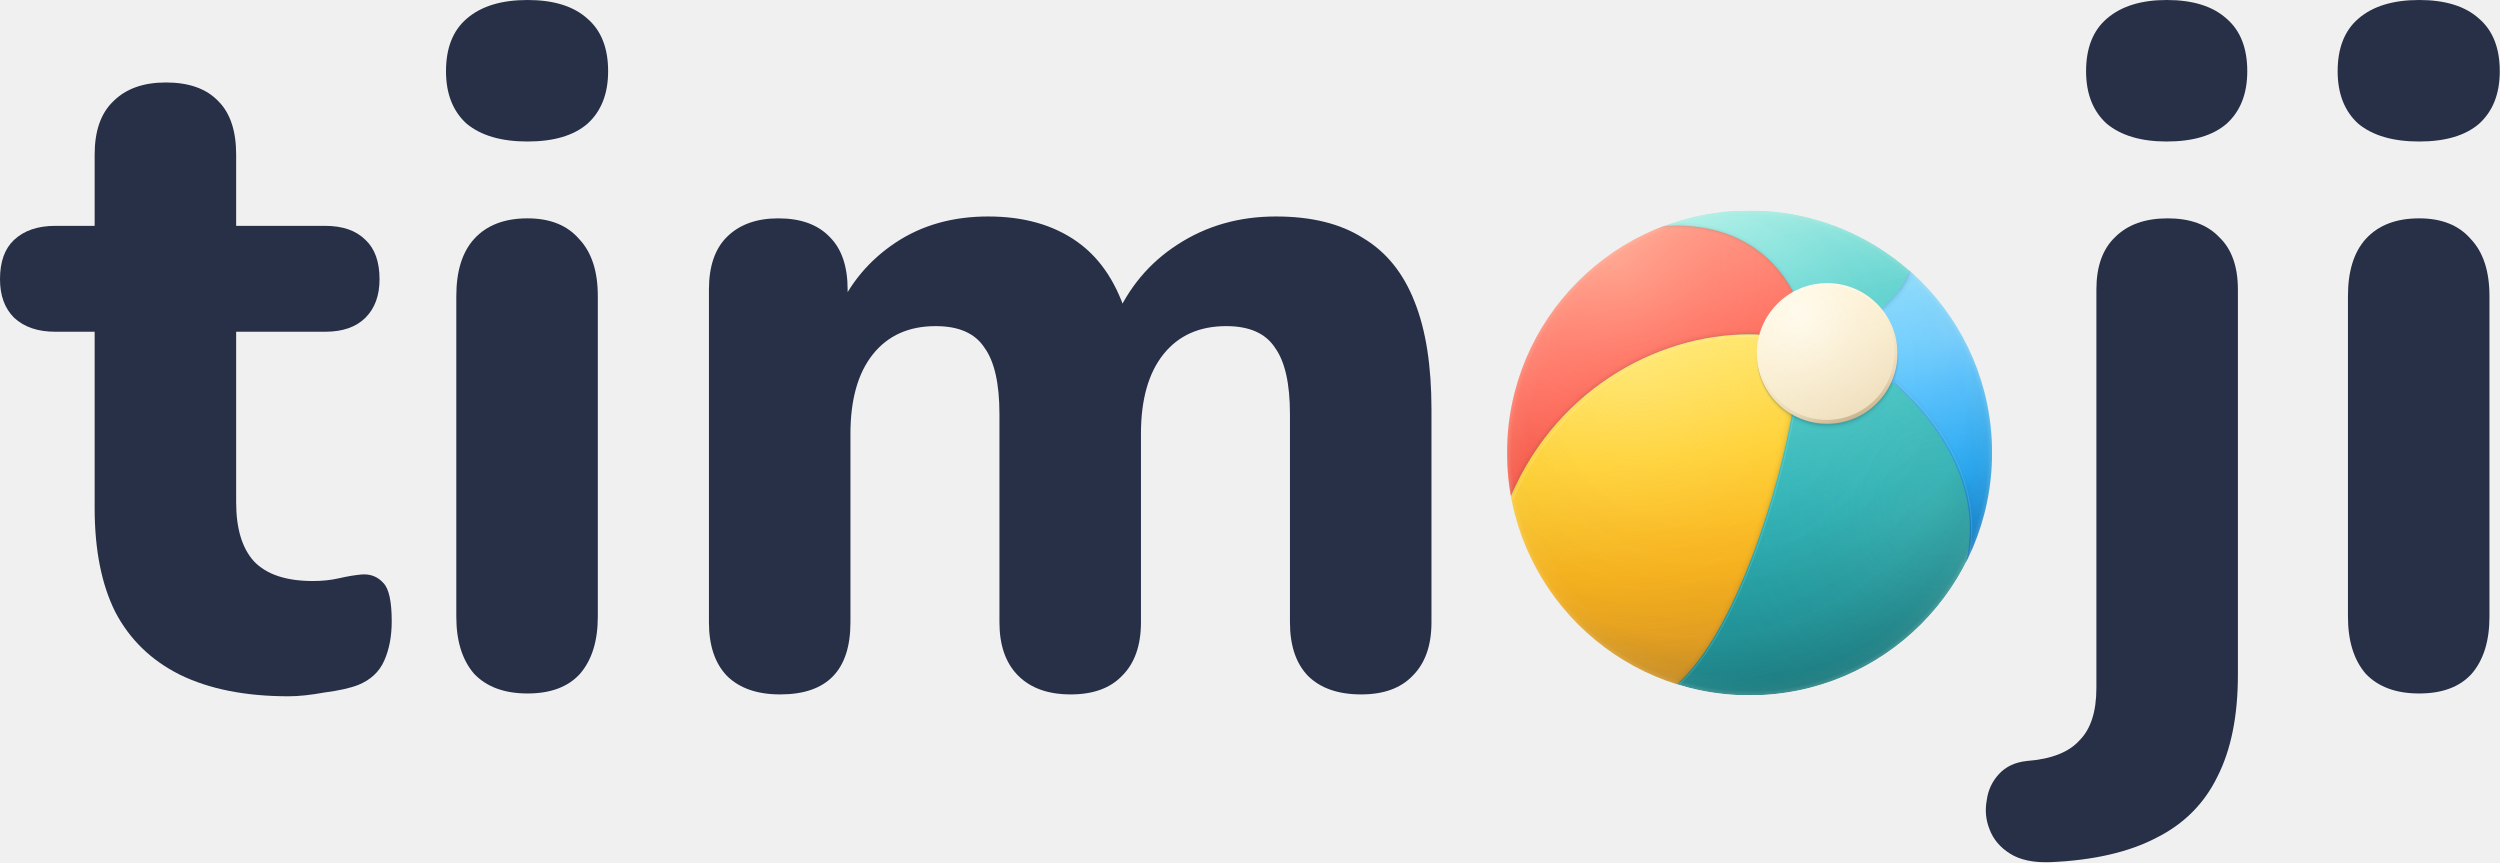
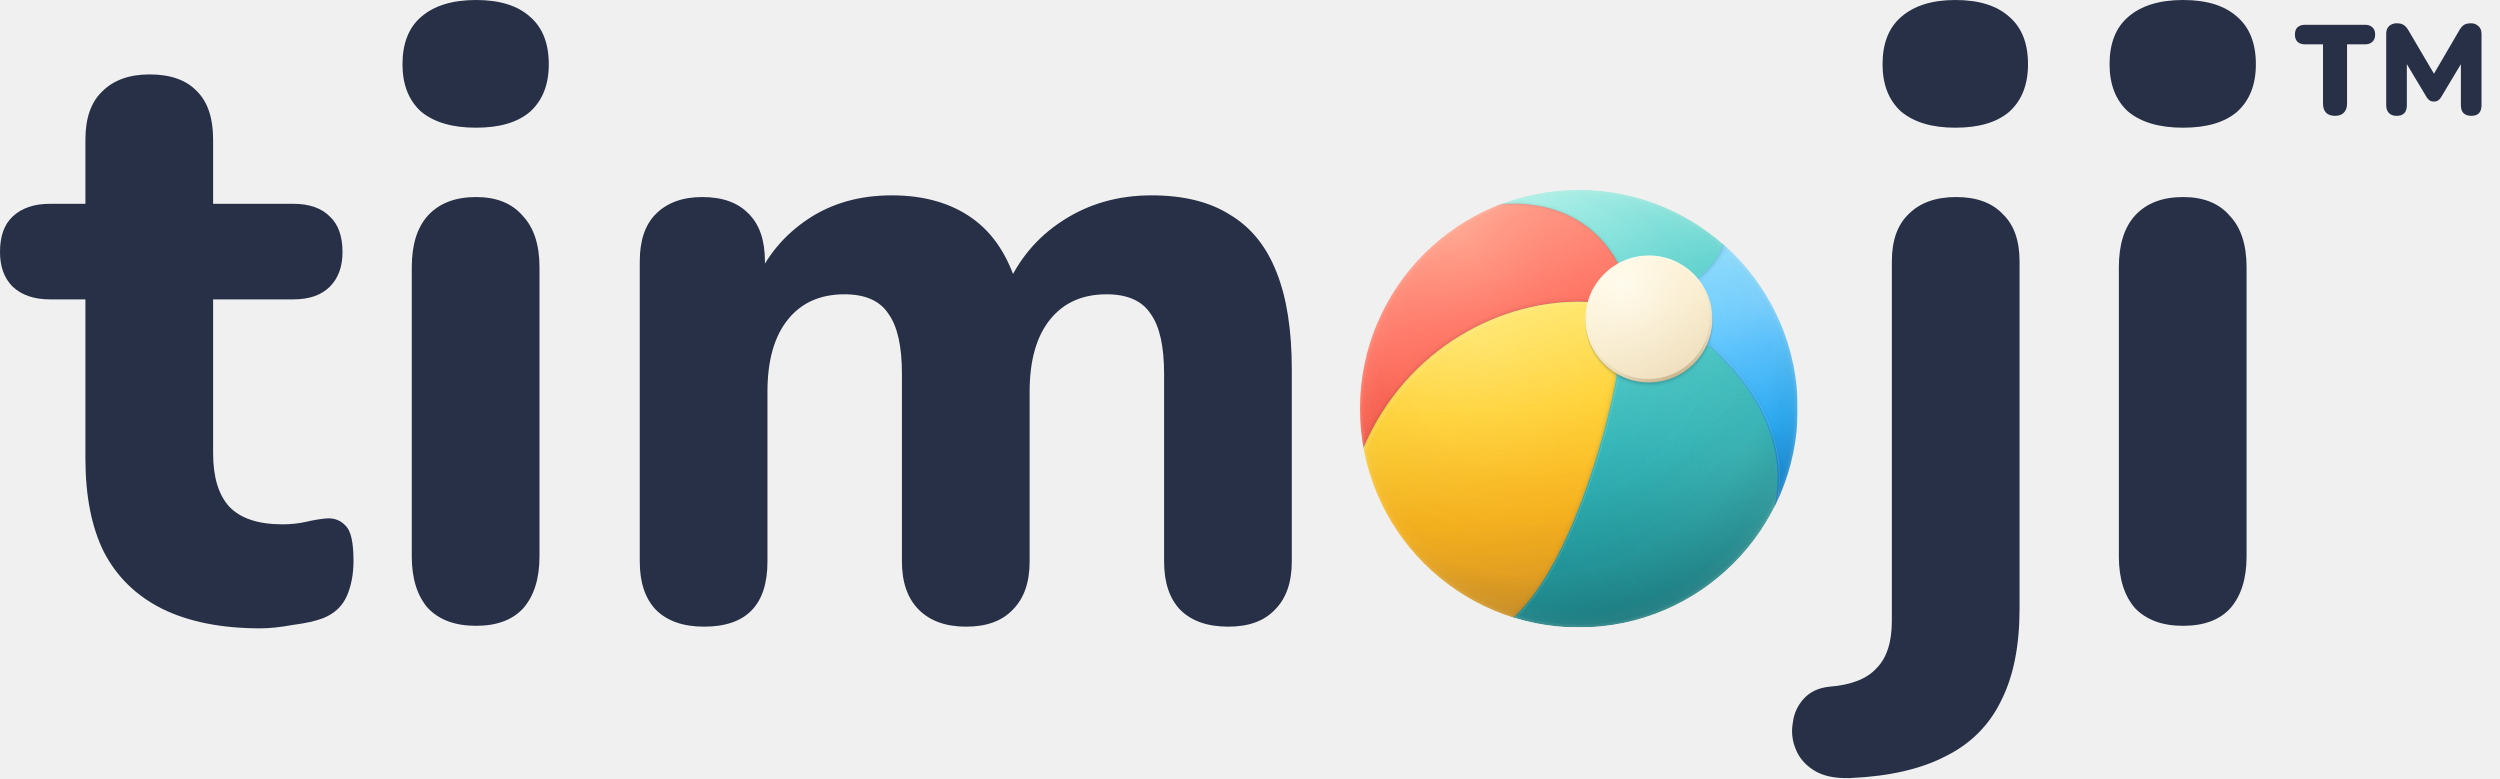
- <svg xmlns="http://www.w3.org/2000/svg" width="2969" height="1024" viewBox="0 0 2969 1024" fill="none">
-   <g clip-path="url(#clip0_1213_182)">
-     <path d="M2873.01 823.571C2845.56 823.571 2824.41 815.78 2809.57 800.199C2795.48 783.876 2788.43 761.246 2788.43 732.31V351.687C2788.43 322.009 2795.48 299.379 2809.57 283.798C2824.41 267.475 2845.56 259.314 2873.01 259.314C2899.72 259.314 2920.13 267.475 2934.22 283.798C2949.06 299.379 2956.48 322.009 2956.48 351.687V732.31C2956.48 761.246 2949.43 783.876 2935.34 800.199C2921.24 815.78 2900.46 823.571 2873.01 823.571ZM2873.01 168.053C2841.85 168.053 2817.74 161.004 2800.67 146.907C2784.35 132.068 2776.19 111.293 2776.19 84.583C2776.19 57.131 2784.35 36.356 2800.67 22.259C2817.74 7.42 2841.85 0 2873.01 0C2904.17 0 2927.92 7.42 2944.24 22.259C2960.56 36.356 2968.72 57.131 2968.72 84.583C2968.72 111.293 2960.56 132.068 2944.24 146.907C2927.92 161.004 2904.17 168.053 2873.01 168.053Z" fill="#273047" />
-     <path d="M2435.14 1023.9C2415.11 1024.64 2399.16 1021.3 2387.29 1013.88C2375.42 1006.46 2367.25 996.818 2362.8 984.946C2358.35 973.817 2357.24 962.317 2359.46 950.445C2360.95 938.574 2365.77 928.187 2373.93 919.283C2382.09 910.38 2393.22 905.186 2407.32 903.702C2436.26 901.476 2457.03 893.315 2469.64 879.218C2483 865.862 2489.68 845.088 2489.68 816.893V343.896C2489.68 316.444 2497.1 295.669 2511.94 281.572C2526.77 266.733 2547.55 259.314 2574.26 259.314C2600.97 259.314 2621.37 266.733 2635.47 281.572C2650.31 295.669 2657.73 316.444 2657.73 343.896V801.312C2657.73 850.281 2649.57 890.718 2633.25 922.622C2617.66 954.526 2593.55 978.64 2560.9 994.963C2528.26 1012.03 2486.34 1021.67 2435.14 1023.9ZM2573.15 168.053C2542.73 168.053 2518.98 161.004 2501.92 146.907C2485.6 132.068 2477.43 111.293 2477.43 84.583C2477.43 57.131 2485.6 36.356 2501.92 22.259C2518.98 7.42 2542.73 0 2573.15 0C2604.31 0 2628.05 7.42 2644.37 22.259C2660.7 36.356 2668.86 57.131 2668.86 84.583C2668.86 111.293 2660.7 132.068 2644.37 146.907C2628.05 161.004 2604.31 168.053 2573.15 168.053Z" fill="#273047" />
-     <path d="M926.517 824.685C899.065 824.685 877.919 817.265 863.08 802.426C848.983 787.587 841.934 766.441 841.934 738.989V343.897C841.934 316.445 848.983 295.67 863.08 281.573C877.919 266.734 898.323 259.314 924.292 259.314C951.002 259.314 971.406 266.734 985.503 281.573C999.6 295.67 1006.65 316.445 1006.65 343.897V415.125L994.406 370.608C1009.25 336.478 1032.25 309.025 1063.41 288.251C1094.57 267.476 1131.3 257.088 1173.59 257.088C1215.88 257.088 1251.12 267.105 1279.32 287.138C1307.51 307.17 1327.54 337.962 1339.42 379.511H1323.83C1340.16 341.671 1365.01 311.993 1398.4 290.476C1432.53 268.218 1471.48 257.088 1515.26 257.088C1557.55 257.088 1592.05 265.621 1618.76 282.686C1646.21 299.009 1666.62 324.235 1679.97 358.365C1693.33 391.753 1700.01 434.416 1700.01 486.353V738.989C1700.01 766.441 1692.59 787.587 1677.75 802.426C1663.65 817.265 1643.25 824.685 1616.54 824.685C1589.08 824.685 1567.94 817.265 1553.1 802.426C1539 787.587 1531.95 766.441 1531.95 738.989V491.917C1531.95 455.561 1526.02 429.222 1514.15 412.899C1503.02 395.834 1483.73 387.302 1456.27 387.302C1424.37 387.302 1399.51 398.431 1381.71 420.69C1363.9 442.948 1355 474.481 1355 515.289V738.989C1355 766.441 1347.58 787.587 1332.74 802.426C1318.64 817.265 1298.24 824.685 1271.53 824.685C1244.82 824.685 1224.04 817.265 1209.2 802.426C1194.36 787.587 1186.94 766.441 1186.94 738.989V491.917C1186.94 455.561 1181.01 429.222 1169.14 412.899C1158.01 395.834 1138.72 387.302 1111.26 387.302C1079.36 387.302 1054.5 398.431 1036.7 420.69C1018.89 442.948 1009.99 474.481 1009.99 515.289V738.989C1009.99 796.119 982.164 824.685 926.517 824.685Z" fill="#273047" />
-     <path d="M626.494 823.571C599.042 823.571 577.896 815.78 563.057 800.199C548.96 783.876 541.911 761.246 541.911 732.31V351.687C541.911 322.009 548.96 299.379 563.057 283.798C577.896 267.475 599.042 259.314 626.494 259.314C653.205 259.314 673.608 267.475 687.706 283.798C702.545 299.379 709.964 322.009 709.964 351.687V732.31C709.964 761.246 702.916 783.876 688.819 800.199C674.721 815.78 653.947 823.571 626.494 823.571ZM626.494 168.053C595.332 168.053 571.219 161.004 554.154 146.907C537.831 132.068 529.669 111.293 529.669 84.583C529.669 57.131 537.831 36.356 554.154 22.259C571.219 7.42 595.332 0 626.494 0C657.656 0 681.399 7.42 697.722 22.259C714.045 36.356 722.207 57.131 722.207 84.583C722.207 111.293 714.045 132.068 697.722 146.907C681.399 161.004 657.656 168.053 626.494 168.053Z" fill="#273047" />
-     <path d="M342.784 826.909C291.589 826.909 248.555 818.377 213.683 801.312C179.553 784.247 153.956 759.391 136.891 726.745C120.568 694.099 112.406 652.921 112.406 603.21V393.978H65.663C44.888 393.978 28.565 388.413 16.694 377.284C5.565 366.155 0 350.945 0 331.654C0 310.879 5.565 295.298 16.694 284.911C28.565 273.781 44.888 268.217 65.663 268.217H112.406V183.634C112.406 155.439 119.826 134.294 134.665 120.196C149.504 105.357 170.279 97.938 196.989 97.938C224.442 97.938 245.216 105.357 259.314 120.196C273.411 134.294 280.459 155.439 280.459 183.634V268.217H386.188C406.963 268.217 422.915 273.781 434.044 284.911C445.173 295.298 450.738 310.879 450.738 331.654C450.738 350.945 445.173 366.155 434.044 377.284C422.915 388.413 406.963 393.978 386.188 393.978H280.459V596.532C280.459 627.694 287.508 651.066 301.605 666.647C316.444 682.228 339.816 690.018 371.72 690.018C382.849 690.018 393.237 688.906 402.882 686.68C412.527 684.454 421.431 682.97 429.592 682.228C439.98 681.486 448.512 684.825 455.19 692.244C461.867 698.922 465.206 714.132 465.206 737.875C465.206 755.681 462.238 771.262 456.303 784.618C450.367 797.973 439.98 807.618 425.141 813.554C415.495 817.264 402.14 820.232 385.075 822.457C368.752 825.425 354.655 826.909 342.784 826.909Z" fill="#273047" />
-     <g clip-path="url(#clip1_1213_182)">
-       <mask id="mask0_1213_182" style="mask-type:luminance" maskUnits="userSpaceOnUse" x="1789" y="249" width="577" height="577">
-         <path d="M2077.77 825.811C2236.83 825.811 2365.77 696.869 2365.77 537.811C2365.77 378.753 2236.83 249.811 2077.77 249.811C1918.71 249.811 1789.77 378.753 1789.77 537.811C1789.77 696.869 1918.71 825.811 2077.77 825.811Z" fill="white" />
+ <svg xmlns="http://www.w3.org/2000/svg" width="658" height="205" viewBox="0 0 658 205" fill="none">
+   <g clip-path="url(#clip0_1698_200531)">
+     <path d="M574.602 164.714C569.112 164.714 564.883 163.156 561.915 160.04C559.095 156.775 557.686 152.249 557.686 146.462V70.337C557.686 64.402 559.095 59.876 561.915 56.76C564.883 53.495 569.112 51.863 574.602 51.863C579.944 51.863 584.025 53.495 586.845 56.76C589.812 59.876 591.296 64.402 591.296 70.337V146.462C591.296 152.249 589.887 156.775 587.067 160.04C584.248 163.156 580.093 164.714 574.602 164.714ZM574.602 33.611C568.37 33.611 563.547 32.201 560.134 29.381C556.87 26.414 555.237 22.259 555.237 16.916C555.237 11.426 556.87 7.271 560.134 4.452C563.547 1.484 568.37 -5.34058e-05 574.602 -5.34058e-05C580.835 -5.34058e-05 585.583 1.484 588.848 4.452C592.112 7.271 593.745 11.426 593.745 16.916C593.745 22.259 592.112 26.414 588.848 29.381C585.583 32.201 580.835 33.611 574.602 33.611Z" fill="#273047" />
+     <path d="M487.029 204.78C483.022 204.928 479.832 204.26 477.457 202.776C475.083 201.293 473.451 199.363 472.561 196.989C471.67 194.763 471.448 192.463 471.893 190.089C472.19 187.715 473.154 185.637 474.786 183.857C476.419 182.076 478.645 181.037 481.464 180.74C487.251 180.295 491.406 178.663 493.929 175.843C496.6 173.172 497.935 169.017 497.935 163.379V68.779C497.935 63.289 499.419 59.134 502.387 56.314C505.355 53.347 509.51 51.863 514.852 51.863C520.194 51.863 524.275 53.347 527.094 56.314C530.062 59.134 531.546 63.289 531.546 68.779V160.262C531.546 170.056 529.914 178.144 526.649 184.524C523.533 190.905 518.71 195.728 512.181 198.992C505.652 202.405 497.268 204.335 487.029 204.78ZM514.629 33.611C508.545 33.611 503.797 32.201 500.384 29.381C497.119 26.414 495.487 22.259 495.487 16.916C495.487 11.426 497.119 7.271 500.384 4.452C503.797 1.484 508.545 -5.34058e-05 514.629 -5.34058e-05C520.862 -5.34058e-05 525.61 1.484 528.875 4.452C532.14 7.271 533.772 11.426 533.772 16.916C533.772 22.259 532.14 26.414 528.875 29.381C525.61 32.201 520.862 33.611 514.629 33.611Z" fill="#273047" />
+     <path d="M185.303 164.937C179.813 164.937 175.584 163.453 172.616 160.485C169.797 157.517 168.387 153.288 168.387 147.798V68.779C168.387 63.289 169.797 59.134 172.616 56.315C175.584 53.347 179.665 51.863 184.858 51.863C190.2 51.863 194.281 53.347 197.101 56.315C199.92 59.134 201.33 63.289 201.33 68.779V83.025L198.881 74.121C201.849 67.296 206.449 61.805 212.682 57.65C218.914 53.495 226.259 51.418 234.718 51.418C243.176 51.418 250.225 53.421 255.863 57.428C261.502 61.434 265.509 67.592 267.883 75.902H264.767C268.032 68.334 273.003 62.399 279.68 58.095C286.506 53.644 294.297 51.418 303.052 51.418C311.51 51.418 318.41 53.124 323.752 56.537C329.243 59.802 333.324 64.847 335.995 71.673C338.666 78.351 340.001 86.883 340.001 97.27V147.798C340.001 153.288 338.517 157.517 335.549 160.485C332.73 163.453 328.649 164.937 323.307 164.937C317.817 164.937 313.588 163.453 310.62 160.485C307.8 157.517 306.391 153.288 306.391 147.798V98.383C306.391 91.112 305.204 85.844 302.829 82.58C300.603 79.167 296.745 77.46 291.255 77.46C284.874 77.46 279.903 79.686 276.341 84.138C272.78 88.59 270.999 94.896 270.999 103.058V147.798C270.999 153.288 269.515 157.517 266.548 160.485C263.728 163.453 259.647 164.937 254.305 164.937C248.963 164.937 244.808 163.453 241.84 160.485C238.873 157.517 237.389 153.288 237.389 147.798V98.383C237.389 91.112 236.202 85.844 233.827 82.58C231.602 79.167 227.743 77.46 222.253 77.46C215.872 77.46 210.901 79.686 207.34 84.138C203.778 88.59 201.997 94.896 201.997 103.058V147.798C201.997 159.224 196.433 164.937 185.303 164.937Z" fill="#273047" />
+     <path d="M125.299 164.714C119.808 164.714 115.579 163.156 112.611 160.04C109.792 156.775 108.382 152.249 108.382 146.462V70.337C108.382 64.402 109.792 59.876 112.611 56.76C115.579 53.495 119.808 51.863 125.299 51.863C130.641 51.863 134.722 53.495 137.541 56.76C140.509 59.876 141.993 64.402 141.993 70.337V146.462C141.993 152.249 140.583 156.775 137.764 160.04C134.944 163.156 130.789 164.714 125.299 164.714ZM125.299 33.611C119.066 33.611 114.244 32.201 110.831 29.381C107.566 26.414 105.934 22.259 105.934 16.916C105.934 11.426 107.566 7.271 110.831 4.452C114.244 1.484 119.066 -5.34058e-05 125.299 -5.34058e-05C131.531 -5.34058e-05 136.28 1.484 139.544 4.452C142.809 7.271 144.441 11.426 144.441 16.916C144.441 22.259 142.809 26.414 139.544 29.381C136.28 32.201 131.531 33.611 125.299 33.611Z" fill="#273047" />
+     <path d="M68.557 165.382C58.318 165.382 49.711 163.675 42.737 160.262C35.911 156.849 30.791 151.878 27.378 145.349C24.114 138.82 22.481 130.584 22.481 120.642V78.796H13.133C8.978 78.796 5.713 77.683 3.339 75.457C1.113 73.231 0 70.189 0 66.331C0 62.176 1.113 59.059 3.339 56.982C5.713 54.756 8.978 53.643 13.133 53.643H22.481V36.727C22.481 31.088 23.965 26.859 26.933 24.039C29.901 21.071 34.056 19.587 39.398 19.587C44.888 19.587 49.043 21.071 51.863 24.039C54.682 26.859 56.092 31.088 56.092 36.727V53.643H77.238C81.392 53.643 84.583 54.756 86.809 56.982C89.035 59.059 90.148 62.176 90.148 66.331C90.148 70.189 89.035 73.231 86.809 75.457C84.583 77.683 81.392 78.796 77.238 78.796H56.092V119.306C56.092 125.539 57.502 130.213 60.321 133.329C63.289 136.446 67.963 138.004 74.344 138.004C76.57 138.004 78.647 137.781 80.576 137.336C82.505 136.891 84.286 136.594 85.918 136.446C87.996 136.297 89.702 136.965 91.038 138.449C92.374 139.784 93.041 142.826 93.041 147.575C93.041 151.136 92.448 154.252 91.26 156.923C90.073 159.595 87.996 161.524 85.028 162.711C83.099 163.453 80.428 164.046 77.015 164.491C73.75 165.085 70.931 165.382 68.557 165.382Z" fill="#273047" />
+     <g clip-path="url(#clip1_1698_200531)">
+       <mask id="mask0_1698_200531" style="mask-type:luminance" maskUnits="userSpaceOnUse" x="357" y="49" width="117" height="117">
+         <path d="M415.554 165.162C447.366 165.162 473.154 139.374 473.154 107.562C473.154 75.751 447.366 49.962 415.554 49.962C383.743 49.962 357.954 75.751 357.954 107.562C357.954 139.374 383.743 165.162 415.554 165.162Z" fill="white" />
      </mask>
-       <g mask="url(#mask0_1213_182)">
-         <path d="M2077.77 825.811C2236.83 825.811 2365.77 696.869 2365.77 537.811C2365.77 378.753 2236.83 249.811 2077.77 249.811C1918.71 249.811 1789.77 378.753 1789.77 537.811C1789.77 696.869 1918.71 825.811 2077.77 825.811Z" fill="url(#paint0_linear_1213_182)" />
-         <path d="M2077.77 825.811C2236.83 825.811 2365.77 696.869 2365.77 537.811C2365.77 378.753 2236.83 249.811 2077.77 249.811C1918.71 249.811 1789.77 378.753 1789.77 537.811C1789.77 696.869 1918.71 825.811 2077.77 825.811Z" fill="url(#paint1_radial_1213_182)" />
-         <path d="M2077.77 825.811C2236.83 825.811 2365.77 696.869 2365.77 537.811C2365.77 378.753 2236.83 249.811 2077.77 249.811C1918.71 249.811 1789.77 378.753 1789.77 537.811C1789.77 696.869 1918.71 825.811 2077.77 825.811Z" fill="url(#paint2_radial_1213_182)" />
-         <path d="M1743.69 203.73H2014.41L1967.18 269.394C2039.18 261.33 2097.35 288.402 2128.46 344.85L2169.93 419.73L2086.98 397.266C1978.12 393.234 1851.4 456.594 1794.38 589.074L1743.69 606.93V203.73Z" fill="url(#paint3_linear_1213_182)" />
-         <path d="M1743.69 203.73H2014.41L1967.18 269.394C2039.18 261.33 2097.35 288.402 2128.46 344.85L2169.93 419.73L2086.98 397.266C1978.12 393.234 1851.4 456.594 1794.38 589.074L1743.69 606.93V203.73Z" fill="url(#paint4_radial_1213_182)" />
-         <path d="M1794.38 589.075C1851.4 456.595 1978.12 393.235 2086.98 397.267L2169.93 419.731L2129.61 483.091C2112.9 582.163 2060.49 752.083 1990.79 813.139L1971.21 871.891H1743.69V606.931L1794.38 589.075Z" fill="url(#paint5_linear_1213_182)" />
-         <path d="M1794.38 589.075C1851.4 456.595 1978.12 393.235 2086.98 397.267L2169.93 419.731L2129.61 483.091C2112.9 582.163 2060.49 752.083 1990.79 813.139L1971.21 871.891H1743.69V606.931L1794.38 589.075Z" fill="url(#paint6_radial_1213_182)" />
-         <path d="M2267.27 321.234C2261.51 340.818 2244.81 358.674 2226.38 372.498L2169.93 419.73L2250.57 456.594C2310.47 510.738 2354.25 585.618 2334.66 669.138L2400.33 704.85V215.25H2308.17L2267.27 321.234Z" fill="url(#paint7_linear_1213_182)" />
-         <path d="M2267.27 321.234C2261.51 340.818 2244.81 358.674 2226.38 372.498L2169.93 419.73L2250.57 456.594C2310.47 510.738 2354.25 585.618 2334.66 669.138L2400.33 704.85V215.25H2308.17L2267.27 321.234Z" fill="url(#paint8_radial_1213_182)" />
-         <mask id="mask1_1213_182" style="mask-type:luminance" maskUnits="userSpaceOnUse" x="1743" y="203" width="427" height="404">
-           <path d="M1743.69 203.73H2014.41L1967.18 269.394C2039.18 261.33 2097.35 288.402 2128.46 344.85L2169.93 419.73L2086.98 397.266C1978.12 393.234 1851.4 456.594 1794.38 589.074L1743.69 606.93V203.73Z" fill="white" />
+       <g mask="url(#mask0_1698_200531)">
+         <path d="M415.554 165.162C447.366 165.162 473.154 139.374 473.154 107.562C473.154 75.751 447.366 49.962 415.554 49.962C383.743 49.962 357.954 75.751 357.954 107.562C357.954 139.374 383.743 165.162 415.554 165.162Z" fill="url(#paint0_linear_1698_200531)" />
+         <path d="M415.554 165.162C447.366 165.162 473.154 139.374 473.154 107.562C473.154 75.751 447.366 49.962 415.554 49.962C383.743 49.962 357.954 75.751 357.954 107.562C357.954 139.374 383.743 165.162 415.554 165.162Z" fill="url(#paint1_radial_1698_200531)" />
+         <path d="M415.554 165.162C447.366 165.162 473.154 139.374 473.154 107.562C473.154 75.751 447.366 49.962 415.554 49.962C383.743 49.962 357.954 75.751 357.954 107.562C357.954 139.374 383.743 165.162 415.554 165.162Z" fill="url(#paint2_radial_1698_200531)" />
+         <path d="M348.738 40.746H402.882L393.436 53.879C407.836 52.266 419.471 57.681 425.692 68.97L433.986 83.946L417.397 79.454C395.625 78.647 370.281 91.319 358.876 117.815L348.738 121.386V40.746Z" fill="url(#paint3_linear_1698_200531)" />
+         <path d="M348.738 40.746H402.882L393.436 53.879C407.836 52.266 419.471 57.681 425.692 68.97L433.986 83.946L417.397 79.454C395.625 78.647 370.281 91.319 358.876 117.815L348.738 121.386V40.746Z" fill="url(#paint4_radial_1698_200531)" />
+         <path d="M358.876 117.815C370.281 91.319 395.625 78.647 417.397 79.454L433.986 83.946L425.922 96.618C422.581 116.433 412.098 150.417 398.159 162.628L394.242 174.378H348.738V121.386L358.876 117.815Z" fill="url(#paint5_linear_1698_200531)" />
+         <path d="M358.876 117.815C370.281 91.319 395.625 78.647 417.397 79.454L433.986 83.946L425.922 96.618C422.581 116.433 412.098 150.417 398.159 162.628L394.242 174.378H348.738V121.386L358.876 117.815Z" fill="url(#paint6_radial_1698_200531)" />
+         <path d="M453.455 64.247C452.303 68.164 448.962 71.735 445.276 74.5L433.986 83.946L450.114 91.319C462.095 102.148 470.85 117.124 466.934 133.828L480.066 140.97V43.05H461.634L453.455 64.247Z" fill="url(#paint7_linear_1698_200531)" />
+         <path d="M453.455 64.247C452.303 68.164 448.962 71.735 445.276 74.5L433.986 83.946L450.114 91.319C462.095 102.148 470.85 117.124 466.934 133.828L480.066 140.97V43.05H461.634L453.455 64.247Z" fill="url(#paint8_radial_1698_200531)" />
+         <mask id="mask1_1698_200531" style="mask-type:luminance" maskUnits="userSpaceOnUse" x="348" y="40" width="86" height="82">
+           <path d="M348.738 40.746H402.882L393.436 53.879C407.836 52.266 419.471 57.681 425.692 68.97L433.986 83.946L417.397 79.454C395.625 78.647 370.281 91.319 358.876 117.815L348.738 121.386V40.746Z" fill="white" />
        </mask>
-         <g mask="url(#mask1_1213_182)">
-           <path d="M1794.38 589.075C1851.4 456.595 1978.12 393.235 2086.98 397.267" stroke="#943E40" stroke-opacity="0.035" stroke-width="12.672" stroke-linecap="round" />
-           <path d="M1794.38 589.075C1851.4 456.595 1978.12 393.235 2086.98 397.267" stroke="#943E40" stroke-opacity="0.06" stroke-width="6.912" stroke-linecap="round" />
-           <path d="M1794.38 589.075C1851.4 456.595 1978.12 393.235 2086.98 397.267" stroke="#943E40" stroke-opacity="0.1" stroke-width="2.88" stroke-linecap="round" />
+         <g mask="url(#mask1_1698_200531)">
+           <path d="M358.876 117.815C370.281 91.319 395.625 78.647 417.398 79.454" stroke="#943E40" stroke-opacity="0.035" stroke-width="2.534" stroke-linecap="round" />
+           <path d="M358.876 117.815C370.281 91.319 395.625 78.647 417.398 79.454" stroke="#943E40" stroke-opacity="0.06" stroke-width="1.382" stroke-linecap="round" />
+           <path d="M358.876 117.815C370.281 91.319 395.625 78.647 417.398 79.454" stroke="#943E40" stroke-opacity="0.1" stroke-width="0.576" stroke-linecap="round" />
        </g>
-         <mask id="mask2_1213_182" style="mask-type:luminance" maskUnits="userSpaceOnUse" x="1743" y="397" width="427" height="475">
-           <path d="M1794.38 589.075C1851.4 456.595 1978.12 393.235 2086.98 397.267L2169.93 419.731L2129.61 483.091C2112.9 582.163 2060.49 752.083 1990.79 813.139L1971.21 871.891H1743.69V606.931L1794.38 589.075Z" fill="white" />
+         <mask id="mask2_1698_200531" style="mask-type:luminance" maskUnits="userSpaceOnUse" x="348" y="79" width="86" height="96">
+           <path d="M358.876 117.815C370.281 91.319 395.625 78.647 417.397 79.454L433.986 83.946L425.922 96.618C422.581 116.433 412.098 150.417 398.159 162.628L394.242 174.378H348.738V121.386L358.876 117.815Z" fill="white" />
        </mask>
-         <g mask="url(#mask2_1213_182)">
-           <path d="M2129.61 483.09C2112.9 582.162 2060.49 752.082 1990.79 813.138" stroke="#8B682A" stroke-opacity="0.035" stroke-width="12.672" stroke-linecap="round" />
-           <path d="M2129.61 483.09C2112.9 582.162 2060.49 752.082 1990.79 813.138" stroke="#8B682A" stroke-opacity="0.06" stroke-width="6.912" stroke-linecap="round" />
-           <path d="M2129.61 483.09C2112.9 582.162 2060.49 752.082 1990.79 813.138" stroke="#8B682A" stroke-opacity="0.1" stroke-width="2.88" stroke-linecap="round" />
+         <g mask="url(#mask2_1698_200531)">
+           <path d="M425.922 96.618C422.582 116.433 412.098 150.417 398.159 162.628" stroke="#8B682A" stroke-opacity="0.035" stroke-width="2.534" stroke-linecap="round" />
+           <path d="M425.922 96.618C422.582 116.433 412.098 150.417 398.159 162.628" stroke="#8B682A" stroke-opacity="0.06" stroke-width="1.382" stroke-linecap="round" />
+           <path d="M425.922 96.618C422.582 116.433 412.098 150.417 398.159 162.628" stroke="#8B682A" stroke-opacity="0.1" stroke-width="0.576" stroke-linecap="round" />
        </g>
-         <path d="M1967.18 269.395C2039.18 261.331 2097.35 288.403 2128.46 344.851" stroke="#286E6B" stroke-opacity="0.035" stroke-width="6.912" stroke-linecap="round" />
-         <path d="M1967.18 269.395C2039.18 261.331 2097.35 288.403 2128.46 344.851" stroke="#286E6B" stroke-opacity="0.085" stroke-width="2.304" stroke-linecap="round" />
-         <mask id="mask3_1213_182" style="mask-type:luminance" maskUnits="userSpaceOnUse" x="2169" y="215" width="232" height="490">
-           <path d="M2267.27 321.234C2261.51 340.818 2244.81 358.674 2226.38 372.498L2169.93 419.73L2250.57 456.594C2310.47 510.738 2354.25 585.618 2334.66 669.138L2400.33 704.85V215.25H2308.17L2267.27 321.234Z" fill="white" />
+         <path d="M393.436 53.879C407.836 52.266 419.471 57.681 425.692 68.97" stroke="#286E6B" stroke-opacity="0.035" stroke-width="1.382" stroke-linecap="round" />
+         <path d="M393.436 53.879C407.836 52.266 419.471 57.681 425.692 68.97" stroke="#286E6B" stroke-opacity="0.085" stroke-width="0.461" stroke-linecap="round" />
+         <mask id="mask3_1698_200531" style="mask-type:luminance" maskUnits="userSpaceOnUse" x="433" y="43" width="48" height="98">
+           <path d="M453.455 64.247C452.303 68.164 448.962 71.735 445.276 74.5L433.986 83.946L450.114 91.319C462.095 102.148 470.85 117.124 466.934 133.828L480.066 140.97V43.05H461.634L453.455 64.247Z" fill="white" />
        </mask>
-         <g mask="url(#mask3_1213_182)">
-           <path d="M2267.27 321.234C2261.51 340.818 2244.81 358.674 2226.38 372.498M2250.57 456.594C2310.47 510.738 2354.25 585.618 2334.66 669.138" stroke="#245675" stroke-opacity="0.035" stroke-width="12.672" stroke-linecap="round" />
-           <path d="M2267.27 321.234C2261.51 340.818 2244.81 358.674 2226.38 372.498M2250.57 456.594C2310.47 510.738 2354.25 585.618 2334.66 669.138" stroke="#245675" stroke-opacity="0.07" stroke-width="6.912" stroke-linecap="round" />
-           <path d="M2267.27 321.234C2261.51 340.818 2244.81 358.674 2226.38 372.498M2250.57 456.594C2310.47 510.738 2354.25 585.618 2334.66 669.138" stroke="#245675" stroke-opacity="0.11" stroke-width="2.88" stroke-linecap="round" />
+         <g mask="url(#mask3_1698_200531)">
+           <path d="M453.456 64.247C452.304 68.164 448.963 71.735 445.276 74.5M450.115 91.319C462.096 102.148 470.851 117.124 466.934 133.828" stroke="#245675" stroke-opacity="0.035" stroke-width="2.534" stroke-linecap="round" />
+           <path d="M453.456 64.247C452.304 68.164 448.963 71.735 445.276 74.5M450.115 91.319C462.096 102.148 470.851 117.124 466.934 133.828" stroke="#245675" stroke-opacity="0.07" stroke-width="1.382" stroke-linecap="round" />
+           <path d="M453.456 64.247C452.304 68.164 448.963 71.735 445.276 74.5M450.115 91.319C462.096 102.148 470.851 117.124 466.934 133.828" stroke="#245675" stroke-opacity="0.11" stroke-width="0.576" stroke-linecap="round" />
        </g>
-         <path d="M1796.68 591.954C1854.86 460.05 1980.42 396.69 2087.56 399.57" stroke="#FFF6C5" stroke-opacity="0.24" stroke-width="1.382" stroke-linecap="round" />
-         <path d="M2131.91 483.666C2115.21 582.162 2062.79 752.082 1993.1 813.714" stroke="#D1F9E6" stroke-opacity="0.18" stroke-width="1.267" stroke-linecap="round" />
-         <path d="M2252.3 454.867C2312.78 509.011 2356.55 585.043 2336.97 669.139" stroke="#C4EDFF" stroke-opacity="0.19" stroke-width="1.267" stroke-linecap="round" />
-         <path d="M2077.77 825.811C2236.83 825.811 2365.77 696.869 2365.77 537.811C2365.77 378.753 2236.83 249.811 2077.77 249.811C1918.71 249.811 1789.77 378.753 1789.77 537.811C1789.77 696.869 1918.71 825.811 2077.77 825.811Z" fill="url(#paint9_radial_1213_182)" />
-         <path d="M2077.77 825.811C2236.83 825.811 2365.77 696.869 2365.77 537.811C2365.77 378.753 2236.83 249.811 2077.77 249.811C1918.71 249.811 1789.77 378.753 1789.77 537.811C1789.77 696.869 1918.71 825.811 2077.77 825.811Z" fill="url(#paint10_radial_1213_182)" />
-         <path opacity="0.025" d="M2170.5 510.164C2217.27 510.164 2255.18 472.255 2255.18 425.492C2255.18 378.729 2217.27 340.82 2170.5 340.82C2123.74 340.82 2085.83 378.729 2085.83 425.492C2085.83 472.255 2123.74 510.164 2170.5 510.164Z" fill="#21484A" />
-         <path opacity="0.04" d="M2170.5 508.436C2216.95 508.436 2254.6 470.785 2254.6 424.34C2254.6 377.895 2216.95 340.244 2170.5 340.244C2124.06 340.244 2086.41 377.895 2086.41 424.34C2086.41 470.785 2124.06 508.436 2170.5 508.436Z" fill="#21484A" />
-         <path opacity="0.07" d="M2170.5 506.708C2216.63 506.708 2254.02 469.315 2254.02 423.188C2254.02 377.061 2216.63 339.668 2170.5 339.668C2124.38 339.668 2086.98 377.061 2086.98 423.188C2086.98 469.315 2124.38 506.708 2170.5 506.708Z" fill="#21484A" />
-         <path opacity="0.12" d="M2169.93 505.556C2216.06 505.556 2253.45 468.162 2253.45 422.036C2253.45 375.909 2216.06 338.516 2169.93 338.516C2123.8 338.516 2086.41 375.909 2086.41 422.036C2086.41 468.162 2123.8 505.556 2169.93 505.556Z" fill="#21484A" />
-         <path d="M2169.93 503.251C2216.06 503.251 2253.45 465.858 2253.45 419.731C2253.45 373.604 2216.06 336.211 2169.93 336.211C2123.8 336.211 2086.41 373.604 2086.41 419.731C2086.41 465.858 2123.8 503.251 2169.93 503.251Z" fill="url(#paint11_linear_1213_182)" />
-         <path d="M2169.35 498.643C2213.89 498.643 2249.99 462.54 2249.99 418.003C2249.99 373.467 2213.89 337.363 2169.35 337.363C2124.82 337.363 2088.71 373.467 2088.71 418.003C2088.71 462.54 2124.82 498.643 2169.35 498.643Z" fill="url(#paint12_linear_1213_182)" />
-         <path d="M2169.35 498.643C2213.89 498.643 2249.99 462.54 2249.99 418.003C2249.99 373.467 2213.89 337.363 2169.35 337.363C2124.82 337.363 2088.71 373.467 2088.71 418.003C2088.71 462.54 2124.82 498.643 2169.35 498.643Z" fill="url(#paint13_radial_1213_182)" />
-         <path d="M2096.78 388.627C2100.76 378.705 2106.67 369.673 2114.18 362.058C2121.68 354.443 2130.62 348.396 2140.49 344.269C2150.35 340.141 2160.93 338.017 2171.62 338.018C2182.31 338.019 2192.9 340.146 2202.76 344.275" stroke="#FFFDF3" stroke-opacity="0.42" stroke-width="1.152" stroke-linecap="round" />
+         <path d="M359.337 118.391C370.972 92.01 396.086 79.338 417.513 79.914" stroke="#FFF6C5" stroke-opacity="0.24" stroke-width="0.276" stroke-linecap="round" />
+         <path d="M426.383 96.734C423.043 116.433 412.559 150.417 398.62 162.743" stroke="#D1F9E6" stroke-opacity="0.18" stroke-width="0.253" stroke-linecap="round" />
+         <path d="M450.46 90.974C462.556 101.802 471.311 117.009 467.394 133.828" stroke="#C4EDFF" stroke-opacity="0.19" stroke-width="0.253" stroke-linecap="round" />
+         <path d="M415.554 165.162C447.366 165.162 473.154 139.374 473.154 107.562C473.154 75.751 447.366 49.962 415.554 49.962C383.743 49.962 357.954 75.751 357.954 107.562C357.954 139.374 383.743 165.162 415.554 165.162Z" fill="url(#paint9_radial_1698_200531)" />
+         <path d="M415.554 165.162C447.366 165.162 473.154 139.374 473.154 107.562C473.154 75.751 447.366 49.962 415.554 49.962C383.743 49.962 357.954 75.751 357.954 107.562C357.954 139.374 383.743 165.162 415.554 165.162Z" fill="url(#paint10_radial_1698_200531)" />
+         <path opacity="0.025" d="M434.101 102.033C443.454 102.033 451.036 94.451 451.036 85.098C451.036 75.746 443.454 68.164 434.101 68.164C424.749 68.164 417.167 75.746 417.167 85.098C417.167 94.451 424.749 102.033 434.101 102.033Z" fill="#21484A" />
+         <path opacity="0.04" d="M434.101 101.687C443.39 101.687 450.921 94.157 450.921 84.868C450.921 75.579 443.39 68.049 434.101 68.049C424.812 68.049 417.282 75.579 417.282 84.868C417.282 94.157 424.812 101.687 434.101 101.687Z" fill="#21484A" />
+         <path opacity="0.07" d="M434.101 101.341C443.327 101.341 450.805 93.863 450.805 84.638C450.805 75.412 443.327 67.933 434.101 67.933C424.876 67.933 417.397 75.412 417.397 84.638C417.397 93.863 424.876 101.341 434.101 101.341Z" fill="#21484A" />
+         <path opacity="0.12" d="M433.986 101.111C443.212 101.111 450.69 93.632 450.69 84.407C450.69 75.182 443.212 67.703 433.986 67.703C424.761 67.703 417.282 75.182 417.282 84.407C417.282 93.632 424.761 101.111 433.986 101.111Z" fill="#21484A" />
+         <path d="M433.986 100.65C443.212 100.65 450.69 93.172 450.69 83.946C450.69 74.721 443.212 67.242 433.986 67.242C424.761 67.242 417.282 74.721 417.282 83.946C417.282 93.172 424.761 100.65 433.986 100.65Z" fill="url(#paint11_linear_1698_200531)" />
+         <path d="M433.871 99.729C442.778 99.729 449.999 92.508 449.999 83.601C449.999 74.693 442.778 67.473 433.871 67.473C424.964 67.473 417.743 74.693 417.743 83.601C417.743 92.508 424.964 99.729 433.871 99.729Z" fill="url(#paint12_linear_1698_200531)" />
+         <path d="M433.871 99.729C442.778 99.729 449.999 92.508 449.999 83.601C449.999 74.693 442.778 67.473 433.871 67.473C424.964 67.473 417.743 74.693 417.743 83.601C417.743 92.508 424.964 99.729 433.871 99.729Z" fill="url(#paint13_radial_1698_200531)" />
+         <path d="M419.355 77.725C420.152 75.741 421.335 73.935 422.835 72.412C424.336 70.889 426.125 69.679 428.097 68.854C430.07 68.028 432.187 67.603 434.325 67.604C436.463 67.604 438.58 68.029 440.552 68.855" stroke="#FFFDF3" stroke-opacity="0.42" stroke-width="0.23" stroke-linecap="round" />
      </g>
    </g>
  </g>
+   <path d="M630.793 30.488C629.934 30.488 629.262 30.245 628.777 29.76C628.292 29.275 628.049 28.584 628.049 27.688V8.984C628.049 8.349 628.161 7.827 628.385 7.416C628.646 6.968 628.982 6.651 629.393 6.464C629.841 6.24 630.308 6.128 630.793 6.128C631.614 6.128 632.23 6.277 632.641 6.576C633.089 6.837 633.518 7.323 633.929 8.032L641.209 20.408H640.033L647.257 8.032C647.668 7.323 648.078 6.837 648.489 6.576C648.937 6.277 649.572 6.128 650.393 6.128C651.14 6.128 651.774 6.371 652.297 6.856C652.857 7.304 653.137 8.013 653.137 8.984V27.688C653.137 29.555 652.241 30.488 650.449 30.488C649.553 30.488 648.862 30.245 648.377 29.76C647.929 29.275 647.705 28.584 647.705 27.688V15.2H648.713L642.441 25.672C642.18 26.045 641.9 26.325 641.601 26.512C641.34 26.661 641.004 26.736 640.593 26.736C640.22 26.736 639.884 26.661 639.585 26.512C639.286 26.325 639.006 26.045 638.745 25.672L632.473 15.2H633.481V27.688C633.481 29.555 632.585 30.488 630.793 30.488ZM614.553 30.488C613.545 30.488 612.761 30.208 612.201 29.648C611.678 29.088 611.417 28.285 611.417 27.24V11.672H606.713C605.854 11.672 605.182 11.448 604.697 11C604.249 10.552 604.025 9.917 604.025 9.096C604.025 8.237 604.249 7.603 604.697 7.192C605.182 6.744 605.854 6.52 606.713 6.52H622.449C623.308 6.52 623.961 6.744 624.409 7.192C624.894 7.603 625.137 8.237 625.137 9.096C625.137 9.917 624.894 10.552 624.409 11C623.961 11.448 623.308 11.672 622.449 11.672H617.745V27.24C617.745 28.285 617.465 29.088 616.905 29.648C616.382 30.208 615.598 30.488 614.553 30.488Z" fill="#273047" />
  <defs>
-     <linearGradient id="paint0_linear_1213_182" x1="2048.97" y1="261.331" x2="2163.02" y2="831.571" gradientUnits="userSpaceOnUse">
+     <linearGradient id="paint0_linear_1698_200531" x1="409.794" y1="52.266" x2="432.604" y2="166.314" gradientUnits="userSpaceOnUse">
      <stop stop-color="#91E8E1" />
      <stop offset="0.28" stop-color="#50CCCA" />
      <stop offset="0.6" stop-color="#2BB0B4" />
      <stop offset="1" stop-color="#1D8286" />
    </linearGradient>
-     <radialGradient id="paint1_radial_1213_182" cx="0" cy="0" r="1" gradientUnits="userSpaceOnUse" gradientTransform="translate(2014.41 270.454) scale(437.76 446.515)">
+     <radialGradient id="paint1_radial_1698_200531" cx="0" cy="0" r="1" gradientUnits="userSpaceOnUse" gradientTransform="translate(402.882 54.0911) scale(87.552 89.303)">
      <stop stop-color="#F4FFF5" stop-opacity="0.25" />
      <stop offset="0.42" stop-color="#E0FFF3" stop-opacity="0.08" />
      <stop offset="1" stop-color="#C2F8EA" stop-opacity="0" />
    </radialGradient>
-     <radialGradient id="paint2_radial_1213_182" cx="0" cy="0" r="1" gradientUnits="userSpaceOnUse" gradientTransform="translate(2307.02 597.715) scale(293.76)">
+     <radialGradient id="paint2_radial_1698_200531" cx="0" cy="0" r="1" gradientUnits="userSpaceOnUse" gradientTransform="translate(461.404 119.543) scale(58.752)">
      <stop stop-color="#C0EED6" stop-opacity="0.12" />
      <stop offset="0.55" stop-color="#B7E5CF" stop-opacity="0.035" />
      <stop offset="1" stop-color="#8ACCC0" stop-opacity="0" />
    </radialGradient>
-     <linearGradient id="paint3_linear_1213_182" x1="1910.73" y1="282.642" x2="2019.02" y2="632.85" gradientUnits="userSpaceOnUse">
+     <linearGradient id="paint3_linear_1698_200531" x1="382.146" y1="56.529" x2="403.804" y2="126.57" gradientUnits="userSpaceOnUse">
      <stop stop-color="#FF9A88" />
      <stop offset="0.4" stop-color="#FF7464" />
      <stop offset="0.76" stop-color="#F55545" />
      <stop offset="1" stop-color="#CE3F32" />
    </linearGradient>
-     <radialGradient id="paint4_radial_1213_182" cx="0" cy="0" r="1" gradientUnits="userSpaceOnUse" gradientTransform="translate(1923.4 314.322) scale(241.92 241.92)">
+     <radialGradient id="paint4_radial_1698_200531" cx="0" cy="0" r="1" gradientUnits="userSpaceOnUse" gradientTransform="translate(384.681 62.8647) scale(48.384 48.384)">
      <stop stop-color="#FFD8B7" stop-opacity="0.24" />
      <stop offset="0.48" stop-color="#FFBAA1" stop-opacity="0.08" />
      <stop offset="1" stop-color="#FFB3A1" stop-opacity="0" />
    </radialGradient>
-     <linearGradient id="paint5_linear_1213_182" x1="1962.57" y1="411.091" x2="2002.89" y2="825.811" gradientUnits="userSpaceOnUse">
+     <linearGradient id="paint5_linear_1698_200531" x1="392.514" y1="82.218" x2="400.578" y2="165.162" gradientUnits="userSpaceOnUse">
      <stop stop-color="#FFE569" />
      <stop offset="0.31" stop-color="#FFD135" />
      <stop offset="0.65" stop-color="#F8B01A" />
      <stop offset="1" stop-color="#D99322" />
    </linearGradient>
-     <radialGradient id="paint6_radial_1213_182" cx="0" cy="0" r="1" gradientUnits="userSpaceOnUse" gradientTransform="translate(1948.74 449.683) scale(368.64 368.64)">
+     <radialGradient id="paint6_radial_1698_200531" cx="0" cy="0" r="1" gradientUnits="userSpaceOnUse" gradientTransform="translate(389.749 89.9367) scale(73.728 73.728)">
      <stop stop-color="#FFF9BC" stop-opacity="0.2" />
      <stop offset="0.5" stop-color="#FFED9B" stop-opacity="0.05" />
      <stop offset="1" stop-color="#FFE699" stop-opacity="0" />
    </radialGradient>
-     <linearGradient id="paint7_linear_1213_182" x1="2244.23" y1="350.034" x2="2374.98" y2="655.89" gradientUnits="userSpaceOnUse">
+     <linearGradient id="paint7_linear_1698_200531" x1="448.847" y1="70.007" x2="474.998" y2="131.178" gradientUnits="userSpaceOnUse">
      <stop stop-color="#83D9FF" />
      <stop offset="0.37" stop-color="#48BCFF" />
      <stop offset="0.69" stop-color="#24A9F6" />
      <stop offset="1" stop-color="#0B7DD1" />
    </linearGradient>
-     <radialGradient id="paint8_radial_1213_182" cx="0" cy="0" r="1" gradientUnits="userSpaceOnUse" gradientTransform="translate(2312.78 398.994) scale(259.2 259.2)">
+     <radialGradient id="paint8_radial_1698_200531" cx="0" cy="0" r="1" gradientUnits="userSpaceOnUse" gradientTransform="translate(462.556 79.7991) scale(51.84 51.84)">
      <stop stop-color="#D1EFFF" stop-opacity="0.23" />
      <stop offset="0.55" stop-color="#B2E3FC" stop-opacity="0.07" />
      <stop offset="1" stop-color="#A3DAFA" stop-opacity="0" />
    </radialGradient>
-     <radialGradient id="paint9_radial_1213_182" cx="0" cy="0" r="1" gradientUnits="userSpaceOnUse" gradientTransform="translate(2020.74 440.467) scale(392.256)">
+     <radialGradient id="paint9_radial_1698_200531" cx="0" cy="0" r="1" gradientUnits="userSpaceOnUse" gradientTransform="translate(404.149 88.0935) scale(78.4512)">
      <stop offset="0.45" stop-color="#143B46" stop-opacity="0" />
      <stop offset="0.8" stop-color="#143B46" stop-opacity="0.025" />
      <stop offset="1" stop-color="#143B46" stop-opacity="0.14" />
    </radialGradient>
-     <radialGradient id="paint10_radial_1213_182" cx="0" cy="0" r="1" gradientUnits="userSpaceOnUse" gradientTransform="translate(2077.77 537.811) scale(288)">
+     <radialGradient id="paint10_radial_1698_200531" cx="0" cy="0" r="1" gradientUnits="userSpaceOnUse" gradientTransform="translate(415.554 107.562) scale(57.6)">
      <stop offset="0.92" stop-color="#FFF6DF" stop-opacity="0" />
      <stop offset="0.98" stop-color="#FFF6DF" stop-opacity="0.035" />
      <stop offset="1" stop-color="#FFF6DF" stop-opacity="0.18" />
    </radialGradient>
-     <linearGradient id="paint11_linear_1213_182" x1="2134.79" y1="339.091" x2="2207.37" y2="504.979" gradientUnits="userSpaceOnUse">
+     <linearGradient id="paint11_linear_1698_200531" x1="426.959" y1="67.818" x2="441.474" y2="100.996" gradientUnits="userSpaceOnUse">
      <stop stop-color="#FFFDF1" />
      <stop offset="0.4" stop-color="#FCF0D5" />
      <stop offset="0.76" stop-color="#E9D9B9" />
      <stop offset="1" stop-color="#C3AC86" />
    </linearGradient>
-     <linearGradient id="paint12_linear_1213_182" x1="2133.64" y1="351.187" x2="2208.52" y2="495.763" gradientUnits="userSpaceOnUse">
+     <linearGradient id="paint12_linear_1698_200531" x1="426.729" y1="70.237" x2="441.705" y2="99.153" gradientUnits="userSpaceOnUse">
      <stop stop-color="#FFF5DB" />
      <stop offset="0.46" stop-color="#F9EDCF" />
      <stop offset="1" stop-color="#EFDFBF" />
    </linearGradient>
-     <radialGradient id="paint13_radial_1213_182" cx="0" cy="0" r="1" gradientUnits="userSpaceOnUse" gradientTransform="translate(2135.94 375.379) scale(129.024)">
+     <radialGradient id="paint13_radial_1698_200531" cx="0" cy="0" r="1" gradientUnits="userSpaceOnUse" gradientTransform="translate(427.19 75.0759) scale(25.8048)">
      <stop stop-color="#FFFEF5" stop-opacity="0.69" />
      <stop offset="0.53" stop-color="#FFFAF0" stop-opacity="0.21" />
      <stop offset="1" stop-color="#FFF5DE" stop-opacity="0" />
    </radialGradient>
-     <clipPath id="clip0_1213_182">
-       <rect width="2968.72" height="1024" fill="white" />
+     <clipPath id="clip0_1698_200531">
+       <rect width="593.745" height="204.8" fill="white" />
    </clipPath>
-     <clipPath id="clip1_1213_182">
-       <rect width="576" height="576" fill="white" transform="translate(1789.77 249.811)" />
+     <clipPath id="clip1_1698_200531">
+       <rect width="115.2" height="115.2" fill="white" transform="translate(357.954 49.9623)" />
    </clipPath>
  </defs>
</svg>
